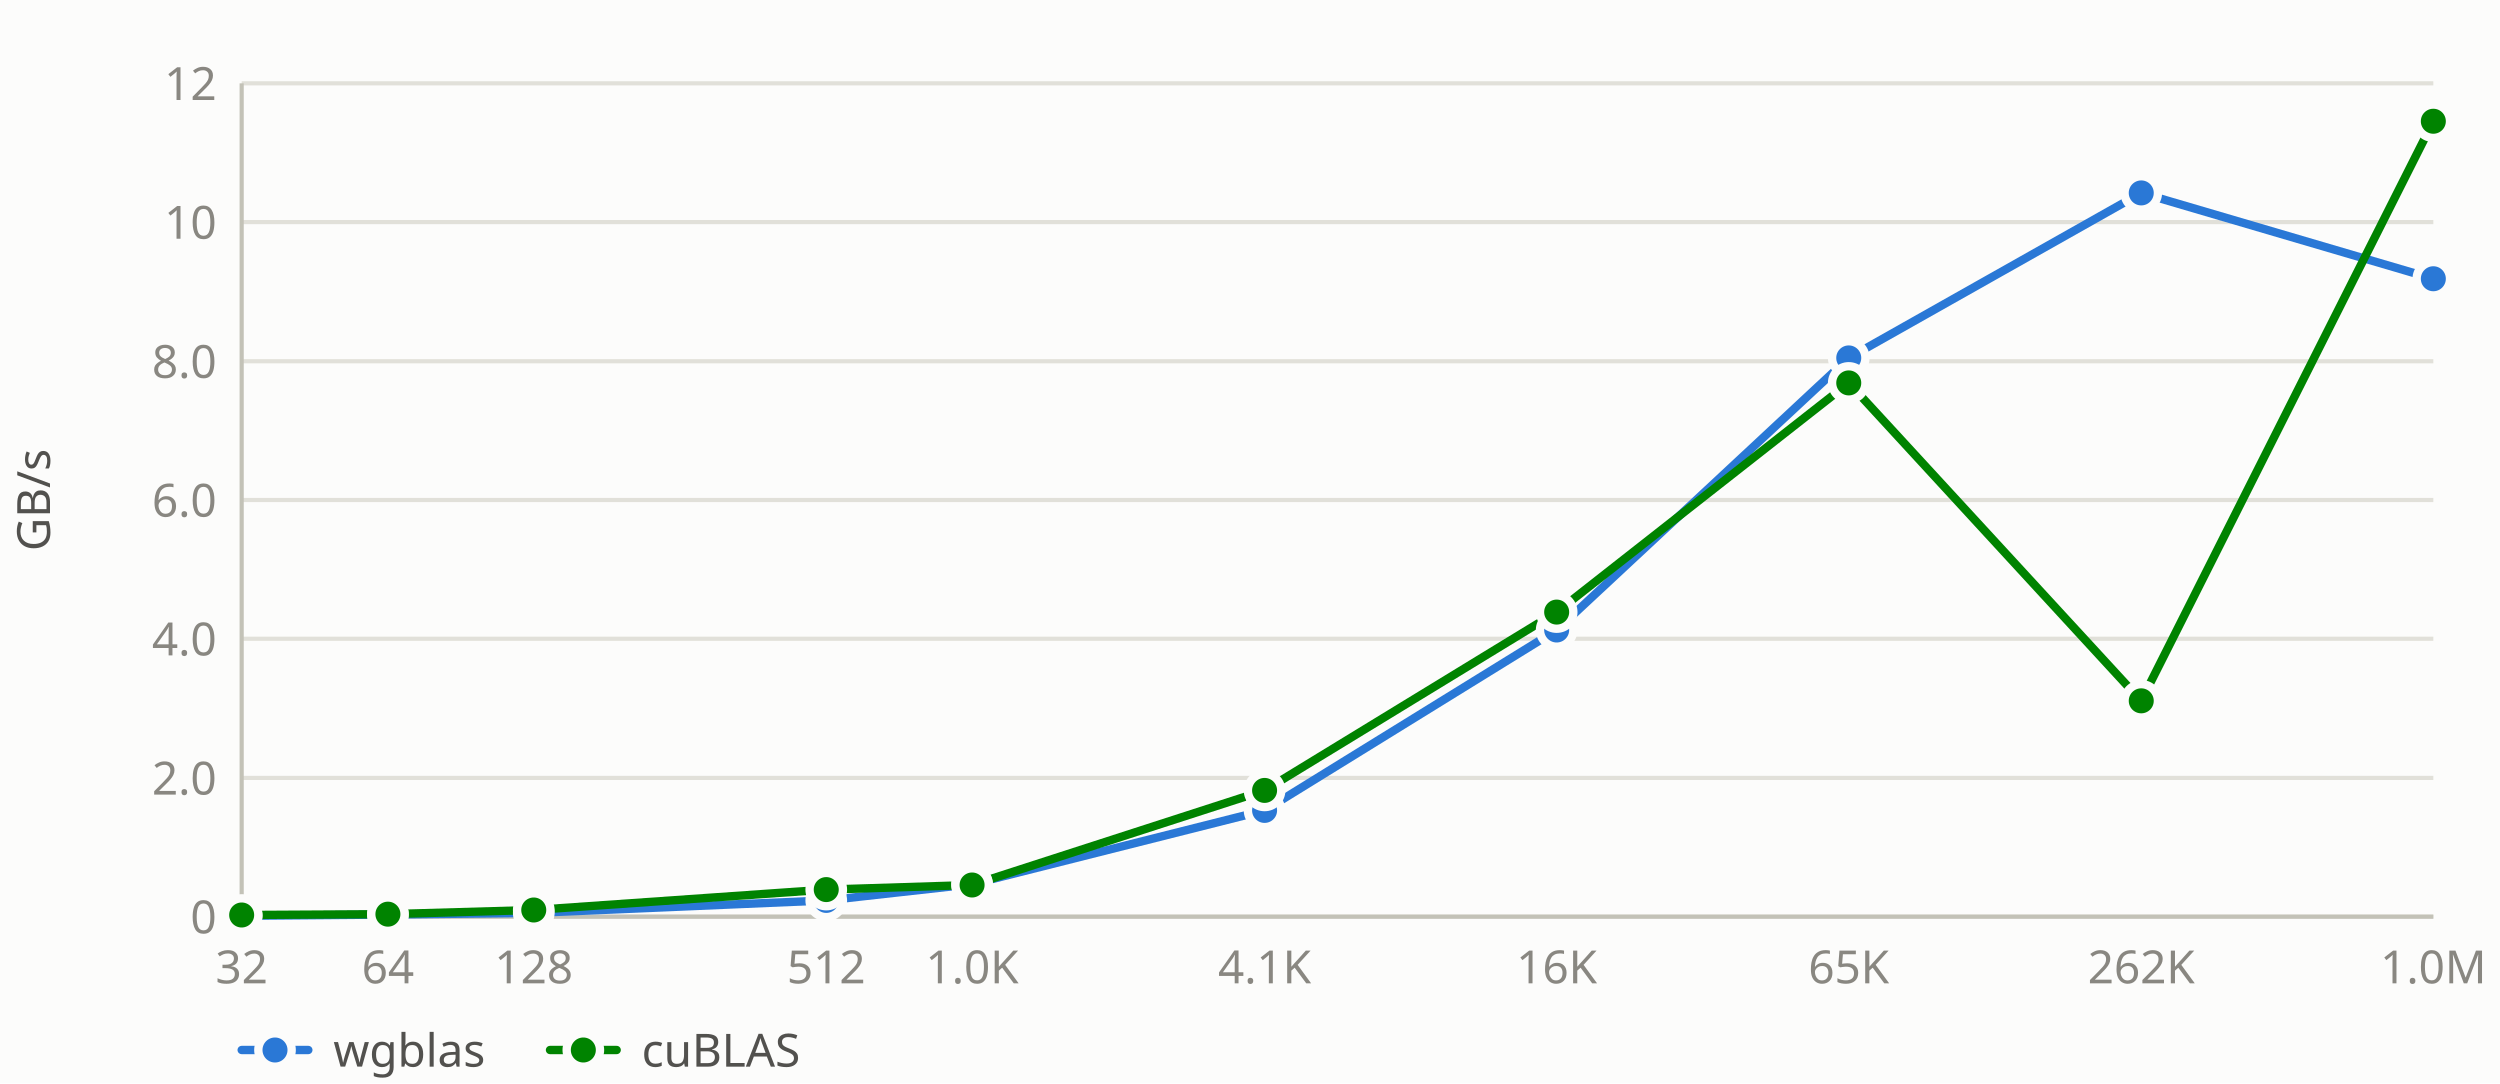
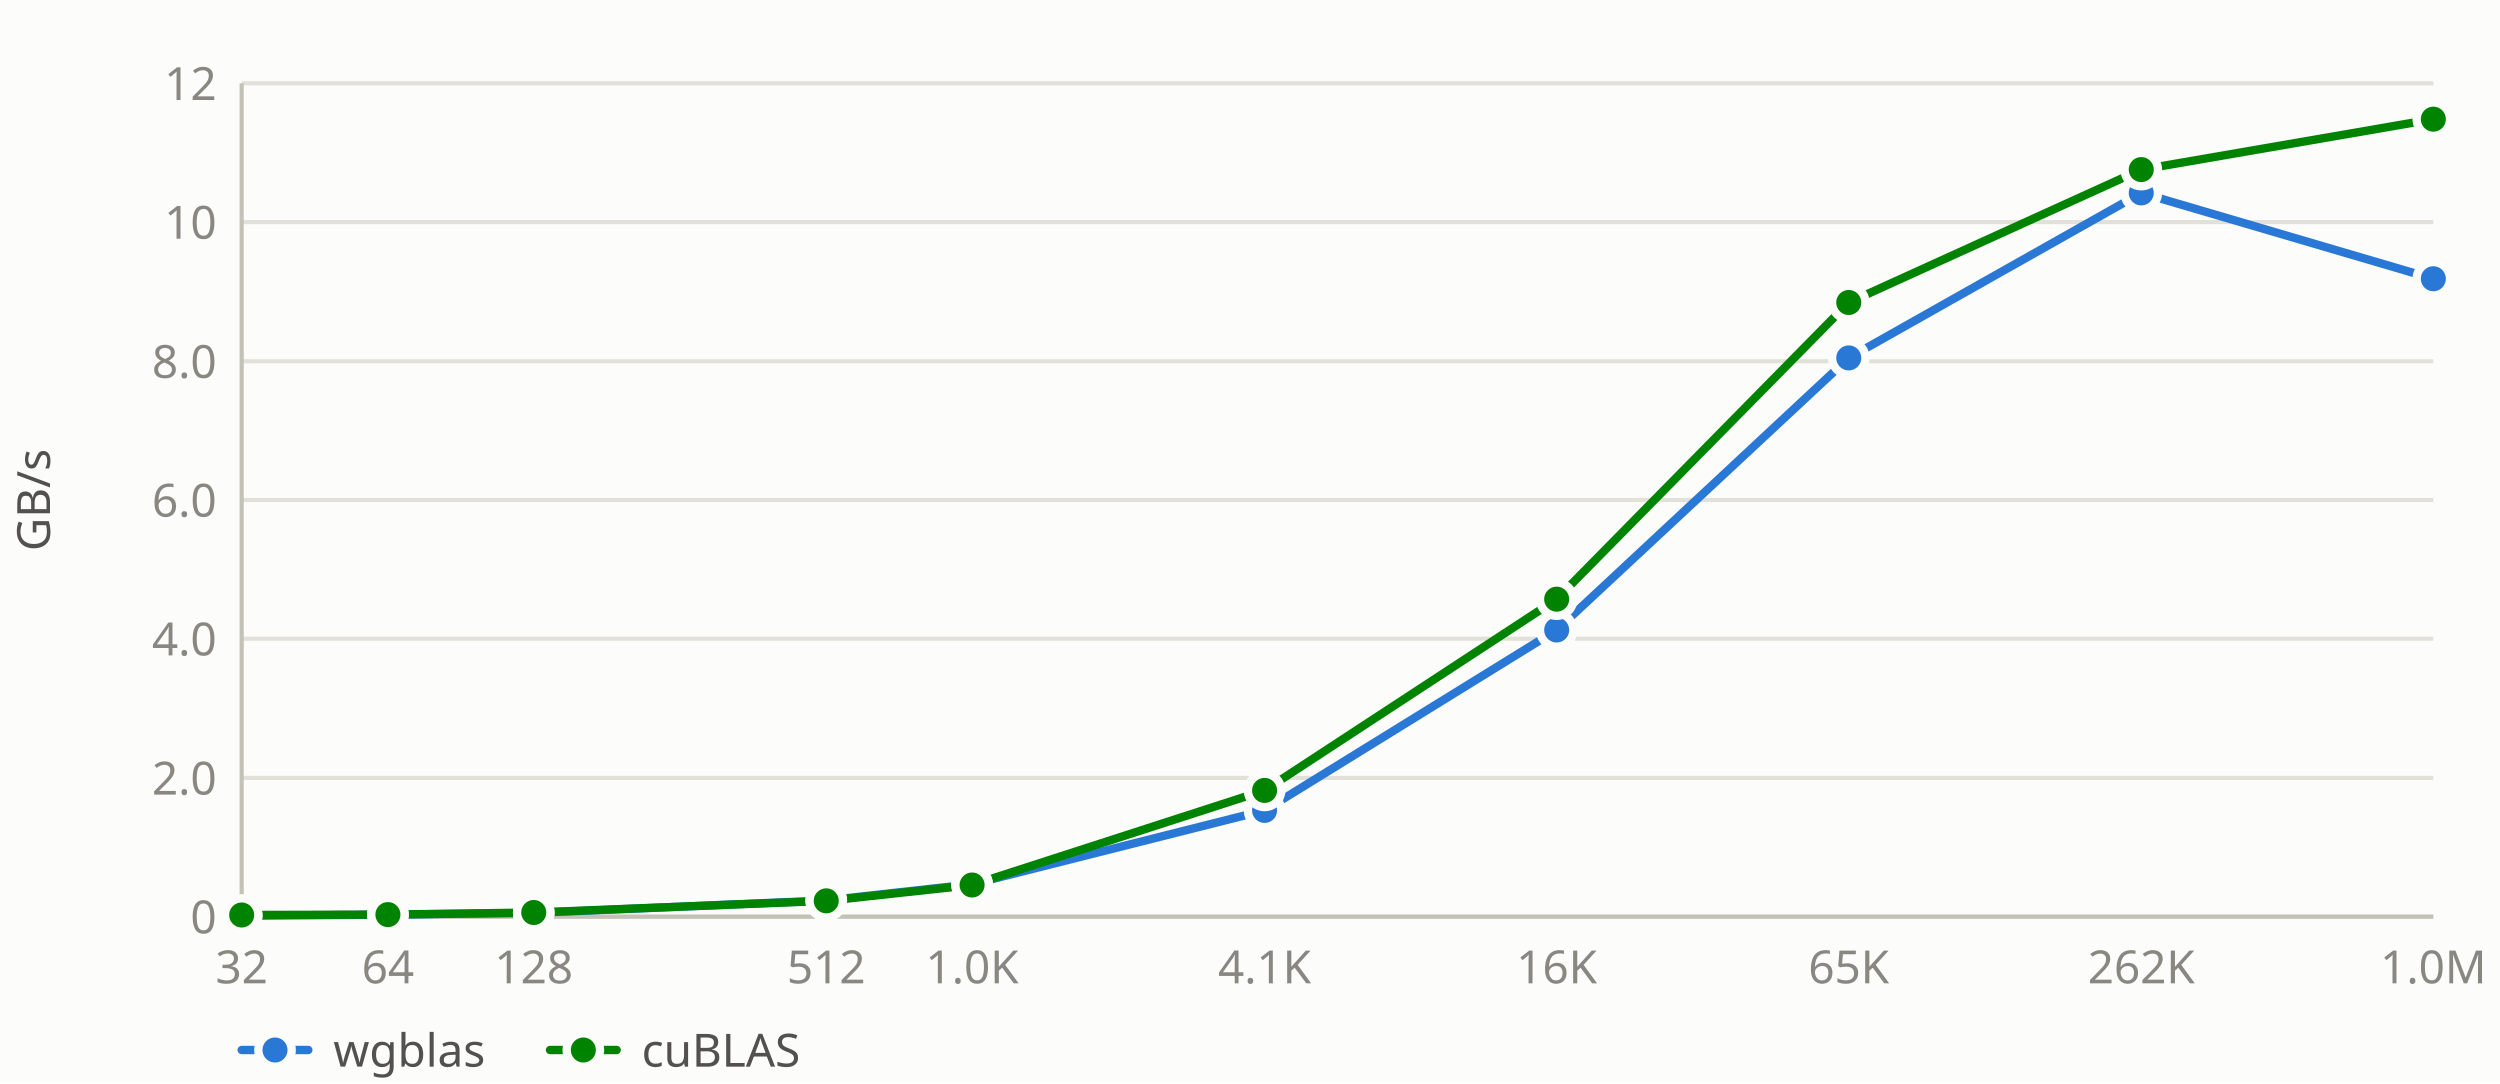
<svg xmlns="http://www.w3.org/2000/svg" id="bc-sdot-stride32-nvidia_geforce_gtx_1650-gbs" viewBox="0 0 600 260" width="600" height="260" role="img" aria-label="GB/s vs n">
  <style>#bc-sdot-stride32-nvidia_geforce_gtx_1650-gbs .bg{fill:#fcfcfb}#bc-sdot-stride32-nvidia_geforce_gtx_1650-gbs .gr{stroke:#e1e0d9;stroke-width:1;fill:none}#bc-sdot-stride32-nvidia_geforce_gtx_1650-gbs .ax{stroke:#c3c2b7;stroke-width:1;fill:none}#bc-sdot-stride32-nvidia_geforce_gtx_1650-gbs .at{fill:#898781;font:11px/1 system-ui,sans-serif}#bc-sdot-stride32-nvidia_geforce_gtx_1650-gbs .lt{fill:#52514e;font:11px/1 system-ui,sans-serif}#bc-sdot-stride32-nvidia_geforce_gtx_1650-gbs .ln1{stroke:#2a78d6;fill:none;stroke-width:2;stroke-linejoin:round;stroke-linecap:round}#bc-sdot-stride32-nvidia_geforce_gtx_1650-gbs .mk1{fill:#2a78d6;stroke:#fcfcfb;stroke-width:2}#bc-sdot-stride32-nvidia_geforce_gtx_1650-gbs .ln2{stroke:#008300;fill:none;stroke-width:2;stroke-linejoin:round;stroke-linecap:round}#bc-sdot-stride32-nvidia_geforce_gtx_1650-gbs .mk2{fill:#008300;stroke:#fcfcfb;stroke-width:2}@media(prefers-color-scheme:dark){#bc-sdot-stride32-nvidia_geforce_gtx_1650-gbs .bg{fill:#1a1a19}#bc-sdot-stride32-nvidia_geforce_gtx_1650-gbs .gr{stroke:#2c2c2a}#bc-sdot-stride32-nvidia_geforce_gtx_1650-gbs .ax{stroke:#383835}#bc-sdot-stride32-nvidia_geforce_gtx_1650-gbs .at{fill:#898781}#bc-sdot-stride32-nvidia_geforce_gtx_1650-gbs .lt{fill:#c3c2b7}#bc-sdot-stride32-nvidia_geforce_gtx_1650-gbs .ln1{stroke:#3987e5}#bc-sdot-stride32-nvidia_geforce_gtx_1650-gbs .mk1{fill:#3987e5;stroke:#1a1a19}#bc-sdot-stride32-nvidia_geforce_gtx_1650-gbs .ln2{stroke:#008300}#bc-sdot-stride32-nvidia_geforce_gtx_1650-gbs .mk2{fill:#008300;stroke:#1a1a19}}:root[data-theme=dark] #bc-sdot-stride32-nvidia_geforce_gtx_1650-gbs .bg{fill:#1a1a19}:root[data-theme=dark] #bc-sdot-stride32-nvidia_geforce_gtx_1650-gbs .gr{stroke:#2c2c2a}:root[data-theme=dark] #bc-sdot-stride32-nvidia_geforce_gtx_1650-gbs .ax{stroke:#383835}:root[data-theme=dark] #bc-sdot-stride32-nvidia_geforce_gtx_1650-gbs .lt{fill:#c3c2b7}:root[data-theme=dark] #bc-sdot-stride32-nvidia_geforce_gtx_1650-gbs .ln1{stroke:#3987e5}:root[data-theme=dark] #bc-sdot-stride32-nvidia_geforce_gtx_1650-gbs .mk1{fill:#3987e5;stroke:#1a1a19}:root[data-theme=dark] #bc-sdot-stride32-nvidia_geforce_gtx_1650-gbs .mk2{stroke:#1a1a19}</style>
  <rect class="bg" width="600" height="260" />
  <line class="gr" x1="58" y1="220.0" x2="584" y2="220.0" />
  <line class="gr" x1="58" y1="186.7" x2="584" y2="186.7" />
  <line class="gr" x1="58" y1="153.3" x2="584" y2="153.3" />
  <line class="gr" x1="58" y1="120.0" x2="584" y2="120.0" />
  <line class="gr" x1="58" y1="86.7" x2="584" y2="86.7" />
  <line class="gr" x1="58" y1="53.3" x2="584" y2="53.3" />
  <line class="gr" x1="58" y1="20.0" x2="584" y2="20.0" />
  <line class="ax" x1="58" y1="20" x2="58" y2="220" />
  <line class="ax" x1="58" y1="220" x2="584" y2="220" />
  <text class="at" x="52" y="224.0" text-anchor="end">0</text>
  <text class="at" x="52" y="190.7" text-anchor="end">2.0</text>
  <text class="at" x="52" y="157.3" text-anchor="end">4.0</text>
  <text class="at" x="52" y="124.0" text-anchor="end">6.0</text>
  <text class="at" x="52" y="90.7" text-anchor="end">8.0</text>
  <text class="at" x="52" y="57.3" text-anchor="end">10</text>
  <text class="at" x="52" y="24.0" text-anchor="end">12</text>
  <text class="lt" x="12" y="120.0" text-anchor="middle" transform="rotate(-90 12 120.0)">GB/s</text>
  <text class="at" x="58.0" y="236" text-anchor="middle">32</text>
  <text class="at" x="93.1" y="236" text-anchor="middle">64</text>
  <text class="at" x="128.1" y="236" text-anchor="middle">128</text>
  <text class="at" x="198.3" y="236" text-anchor="middle">512</text>
  <text class="at" x="233.3" y="236" text-anchor="middle">1.0K</text>
  <text class="at" x="303.5" y="236" text-anchor="middle">4.1K</text>
  <text class="at" x="373.6" y="236" text-anchor="middle">16K</text>
  <text class="at" x="443.7" y="236" text-anchor="middle">65K</text>
  <text class="at" x="513.9" y="236" text-anchor="middle">262K</text>
  <text class="at" x="584.0" y="236" text-anchor="middle">1.0M</text>
  <polyline class="ln1" points="58.0,219.8 93.1,219.5 128.1,219.1 198.3,216.1 233.3,212.2 303.5,194.5 373.6,151.2 443.7,85.9 513.9,46.3 584.0,66.9" />
-   <polyline class="ln2" points="58.0,219.6 93.1,219.4 128.1,218.4 198.3,213.5 233.3,212.4 303.5,189.7 373.6,146.9 443.7,91.9 513.9,168.2 584.0,29.1" />
+   <polyline class="ln2" points="58.0,219.6 93.1,219.5 128.1,219.0 198.3,216.2 233.3,212.4 303.5,189.7 373.6,143.8 443.7,72.6 513.9,40.7 584.0,28.6" />
  <circle class="mk1" cx="58.0" cy="219.8" r="4" />
  <circle class="mk1" cx="93.1" cy="219.5" r="4" />
  <circle class="mk1" cx="128.1" cy="219.1" r="4" />
  <circle class="mk1" cx="198.3" cy="216.1" r="4" />
  <circle class="mk1" cx="233.3" cy="212.2" r="4" />
  <circle class="mk1" cx="303.5" cy="194.5" r="4" />
  <circle class="mk1" cx="373.6" cy="151.2" r="4" />
  <circle class="mk1" cx="443.7" cy="85.9" r="4" />
  <circle class="mk1" cx="513.9" cy="46.3" r="4" />
  <circle class="mk1" cx="584.0" cy="66.9" r="4" />
  <circle class="mk2" cx="58.0" cy="219.6" r="4" />
-   <circle class="mk2" cx="93.1" cy="219.4" r="4" />
-   <circle class="mk2" cx="128.1" cy="218.4" r="4" />
-   <circle class="mk2" cx="198.3" cy="213.5" r="4" />
+   <circle class="mk2" cx="93.1" cy="219.5" r="4" />
+   <circle class="mk2" cx="128.1" cy="219.0" r="4" />
+   <circle class="mk2" cx="198.3" cy="216.2" r="4" />
  <circle class="mk2" cx="233.3" cy="212.4" r="4" />
  <circle class="mk2" cx="303.5" cy="189.7" r="4" />
-   <circle class="mk2" cx="373.6" cy="146.9" r="4" />
-   <circle class="mk2" cx="443.7" cy="91.9" r="4" />
-   <circle class="mk2" cx="513.9" cy="168.2" r="4" />
-   <circle class="mk2" cx="584.0" cy="29.1" r="4" />
+   <circle class="mk2" cx="373.6" cy="143.8" r="4" />
+   <circle class="mk2" cx="443.7" cy="72.6" r="4" />
+   <circle class="mk2" cx="513.9" cy="40.7" r="4" />
+   <circle class="mk2" cx="584.0" cy="28.6" r="4" />
  <line class="ln1" x1="58" y1="252" x2="74" y2="252" />
  <circle class="mk1" cx="66" cy="252" r="4" />
  <text class="lt" x="80" y="256">wgblas</text>
  <line class="ln2" x1="132" y1="252" x2="148" y2="252" />
  <circle class="mk2" cx="140" cy="252" r="4" />
  <text class="lt" x="154" y="256">cuBLAS</text>
</svg>
